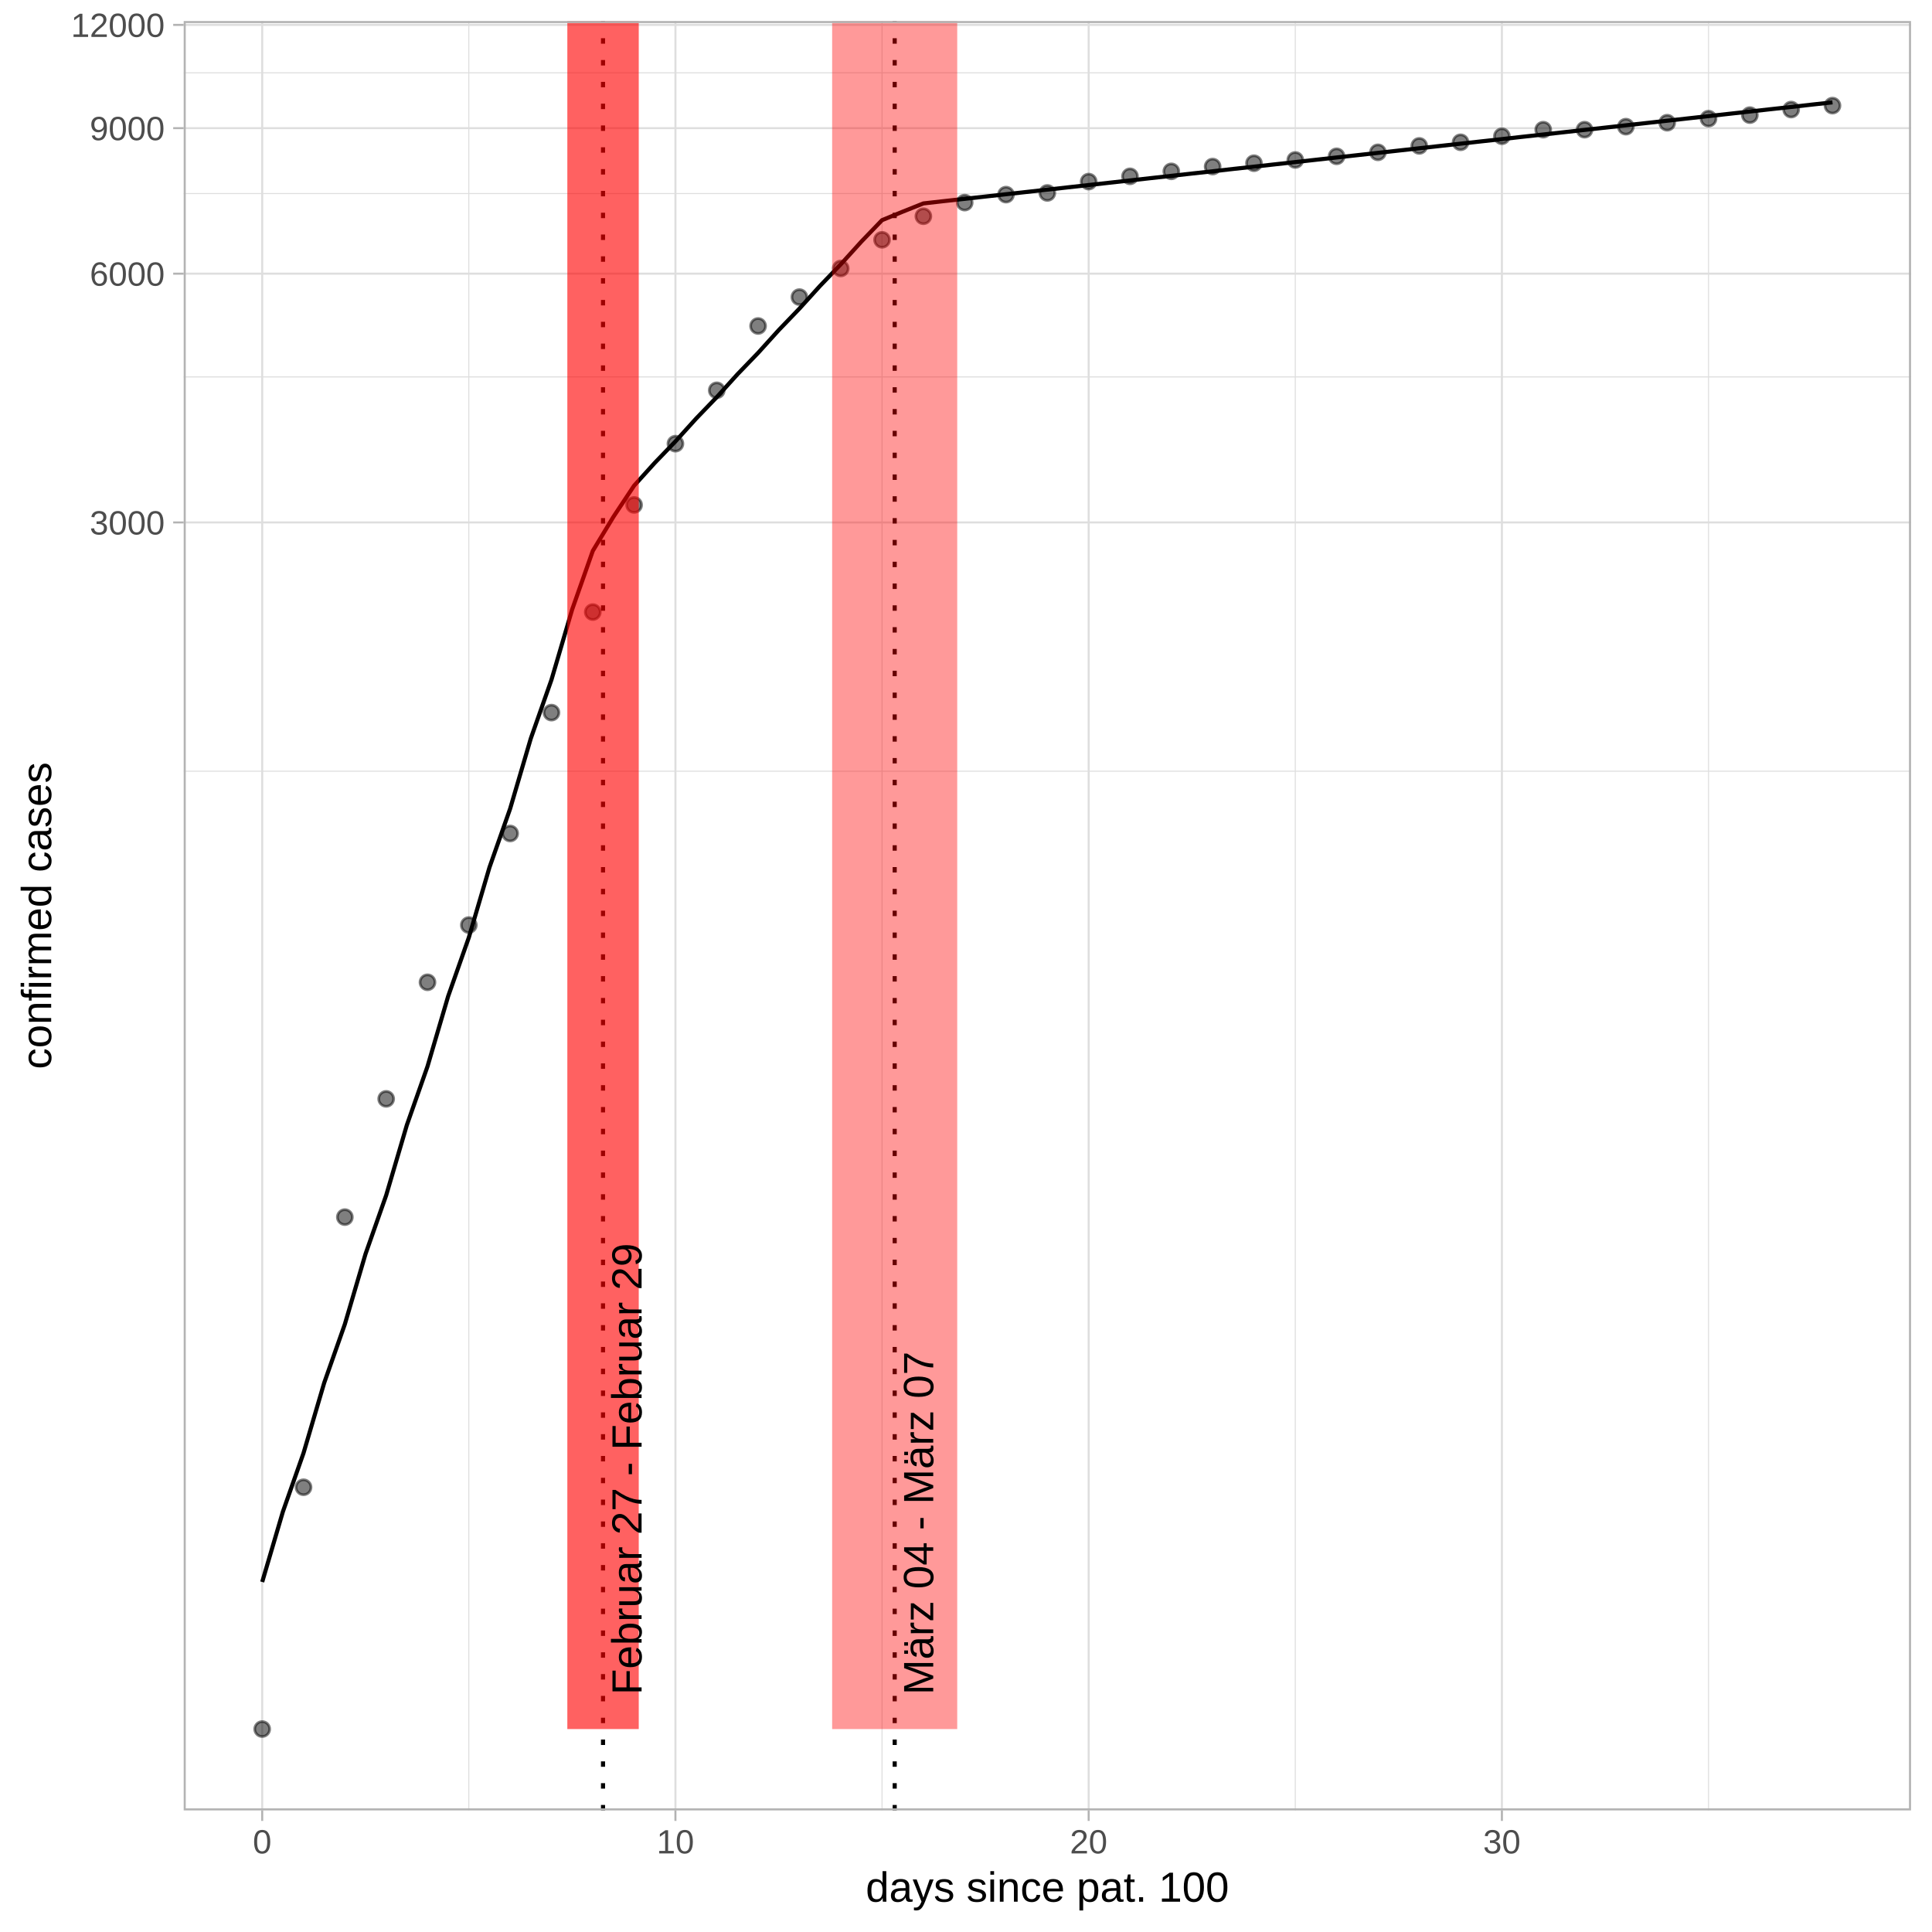
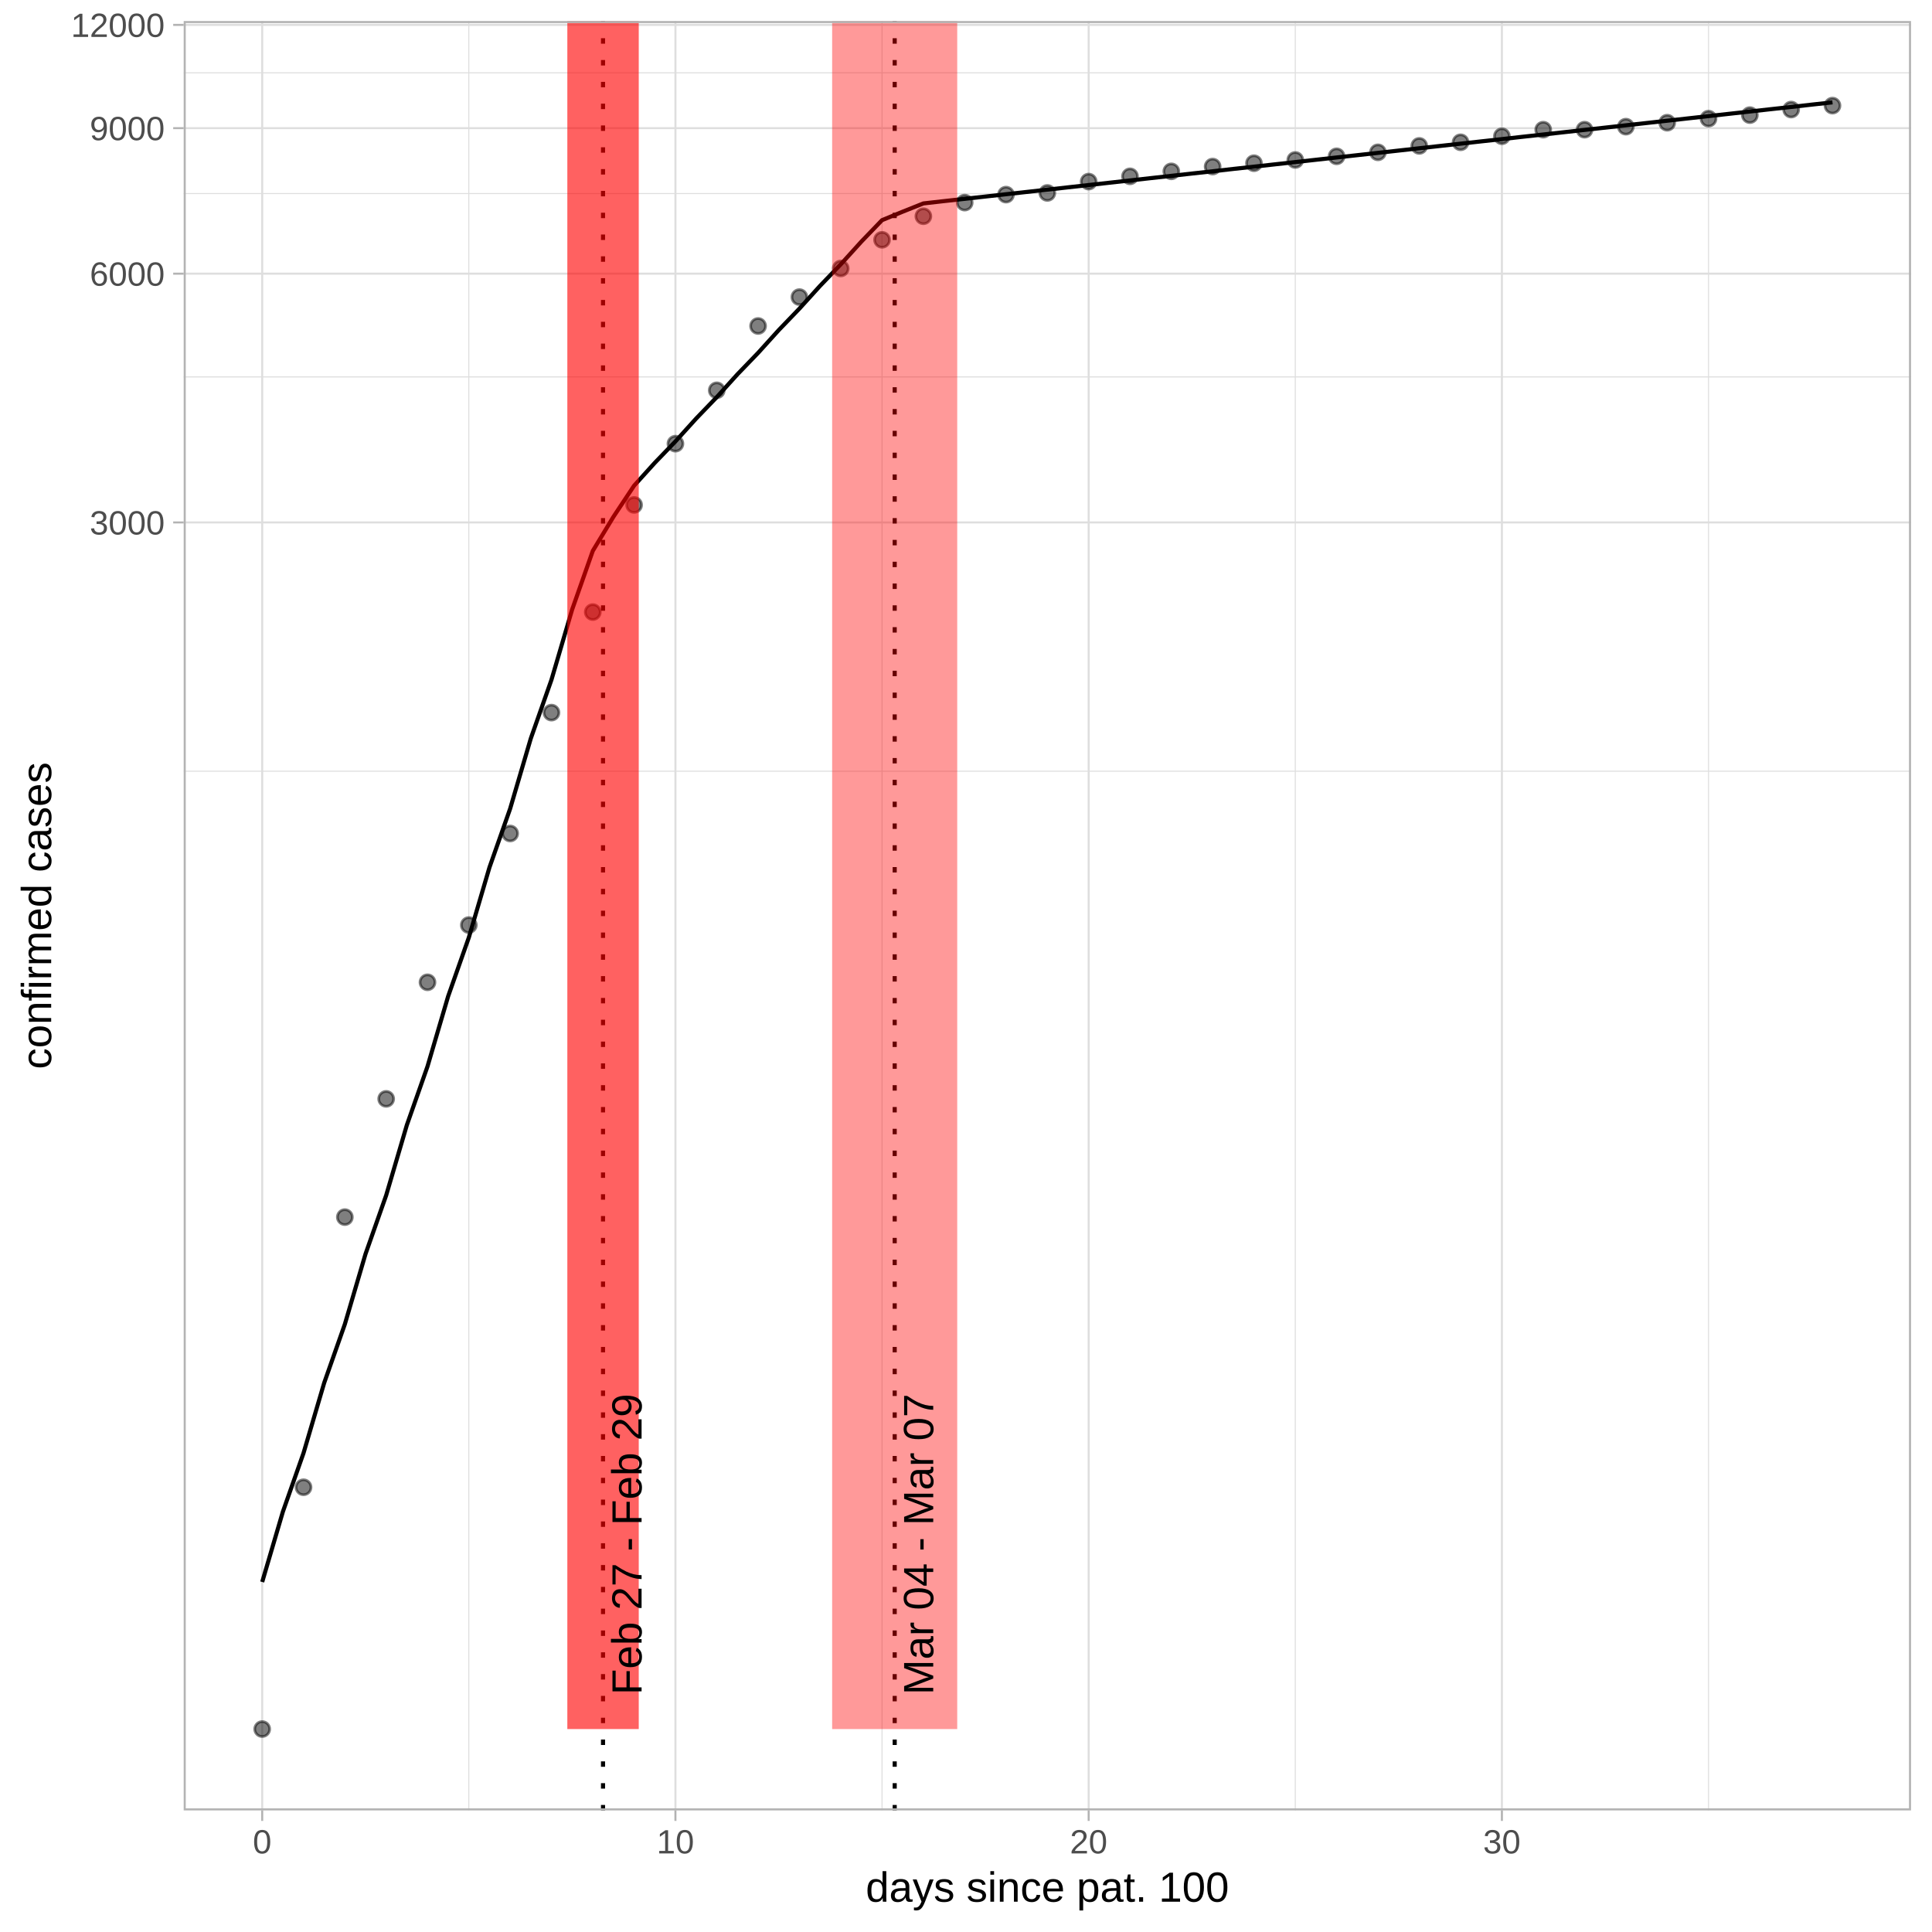
<svg xmlns="http://www.w3.org/2000/svg" viewBox="0 0 504.00 504.00">
  <defs>
    <style type="text/css">
    line, polyline, polygon, path, rect, circle {
      fill: none;
      stroke: #000000;
      stroke-linecap: round;
      stroke-linejoin: round;
      stroke-miterlimit: 10.00;
    }
  </style>
  </defs>
  <rect width="100%" height="100%" style="stroke: none; fill: #FFFFFF;" />
  <rect x="0.00" y="0.00" width="504.00" height="504.00" style="stroke-width: 1.07; stroke: #FFFFFF; fill: #FFFFFF;" />
  <defs>
    <clipPath id="cpNDcuOTJ8NDk4LjUyfDQ3Mi4yOHw1LjQ4">
      <rect x="47.92" y="5.48" width="450.61" height="466.80" />
    </clipPath>
  </defs>
  <rect x="47.92" y="5.48" width="450.61" height="466.80" style="stroke-width: 1.07; stroke: none; fill: #FFFFFF;" clip-path="url(#cpNDcuOTJ8NDk4LjUyfDQ3Mi4yOHw1LjQ4)" />
  <polyline points="47.92,201.18 498.52,201.18 " style="stroke-width: 0.27; stroke: #DEDEDE; stroke-linecap: butt;" clip-path="url(#cpNDcuOTJ8NDk4LjUyfDQ3Mi4yOHw1LjQ4)" />
  <polyline points="47.92,98.32 498.52,98.32 " style="stroke-width: 0.27; stroke: #DEDEDE; stroke-linecap: butt;" clip-path="url(#cpNDcuOTJ8NDk4LjUyfDQ3Mi4yOHw1LjQ4)" />
  <polyline points="47.92,50.50 498.52,50.50 " style="stroke-width: 0.27; stroke: #DEDEDE; stroke-linecap: butt;" clip-path="url(#cpNDcuOTJ8NDk4LjUyfDQ3Mi4yOHw1LjQ4)" />
  <polyline points="47.92,18.99 498.52,18.99 " style="stroke-width: 0.27; stroke: #DEDEDE; stroke-linecap: butt;" clip-path="url(#cpNDcuOTJ8NDk4LjUyfDQ3Mi4yOHw1LjQ4)" />
  <polyline points="122.30,472.28 122.30,5.48 " style="stroke-width: 0.27; stroke: #DEDEDE; stroke-linecap: butt;" clip-path="url(#cpNDcuOTJ8NDk4LjUyfDQ3Mi4yOHw1LjQ4)" />
  <polyline points="230.10,472.28 230.10,5.48 " style="stroke-width: 0.27; stroke: #DEDEDE; stroke-linecap: butt;" clip-path="url(#cpNDcuOTJ8NDk4LjUyfDQ3Mi4yOHw1LjQ4)" />
  <polyline points="337.90,472.28 337.90,5.48 " style="stroke-width: 0.27; stroke: #DEDEDE; stroke-linecap: butt;" clip-path="url(#cpNDcuOTJ8NDk4LjUyfDQ3Mi4yOHw1LjQ4)" />
  <polyline points="445.70,472.28 445.70,5.48 " style="stroke-width: 0.27; stroke: #DEDEDE; stroke-linecap: butt;" clip-path="url(#cpNDcuOTJ8NDk4LjUyfDQ3Mi4yOHw1LjQ4)" />
  <polyline points="47.92,136.29 498.52,136.29 " style="stroke-width: 0.53; stroke: #DEDEDE; stroke-linecap: butt;" clip-path="url(#cpNDcuOTJ8NDk4LjUyfDQ3Mi4yOHw1LjQ4)" />
  <polyline points="47.92,71.39 498.52,71.39 " style="stroke-width: 0.53; stroke: #DEDEDE; stroke-linecap: butt;" clip-path="url(#cpNDcuOTJ8NDk4LjUyfDQ3Mi4yOHw1LjQ4)" />
  <polyline points="47.92,33.43 498.52,33.43 " style="stroke-width: 0.53; stroke: #DEDEDE; stroke-linecap: butt;" clip-path="url(#cpNDcuOTJ8NDk4LjUyfDQ3Mi4yOHw1LjQ4)" />
  <polyline points="47.92,6.49 498.52,6.49 " style="stroke-width: 0.53; stroke: #DEDEDE; stroke-linecap: butt;" clip-path="url(#cpNDcuOTJ8NDk4LjUyfDQ3Mi4yOHw1LjQ4)" />
  <polyline points="68.40,472.28 68.40,5.48 " style="stroke-width: 0.53; stroke: #DEDEDE; stroke-linecap: butt;" clip-path="url(#cpNDcuOTJ8NDk4LjUyfDQ3Mi4yOHw1LjQ4)" />
  <polyline points="176.20,472.28 176.20,5.48 " style="stroke-width: 0.53; stroke: #DEDEDE; stroke-linecap: butt;" clip-path="url(#cpNDcuOTJ8NDk4LjUyfDQ3Mi4yOHw1LjQ4)" />
  <polyline points="284.00,472.28 284.00,5.48 " style="stroke-width: 0.53; stroke: #DEDEDE; stroke-linecap: butt;" clip-path="url(#cpNDcuOTJ8NDk4LjUyfDQ3Mi4yOHw1LjQ4)" />
  <polyline points="391.80,472.28 391.80,5.48 " style="stroke-width: 0.53; stroke: #DEDEDE; stroke-linecap: butt;" clip-path="url(#cpNDcuOTJ8NDk4LjUyfDQ3Mi4yOHw1LjQ4)" />
  <circle cx="68.40" cy="451.06" r="1.95" style="stroke-width: 0.71; stroke: #000000; stroke-opacity: 0.50; fill: #000000; fill-opacity: 0.50;" clip-path="url(#cpNDcuOTJ8NDk4LjUyfDQ3Mi4yOHw1LjQ4)" />
  <circle cx="79.18" cy="387.98" r="1.95" style="stroke-width: 0.71; stroke: #000000; stroke-opacity: 0.50; fill: #000000; fill-opacity: 0.50;" clip-path="url(#cpNDcuOTJ8NDk4LjUyfDQ3Mi4yOHw1LjQ4)" />
  <circle cx="89.96" cy="317.51" r="1.95" style="stroke-width: 0.71; stroke: #000000; stroke-opacity: 0.50; fill: #000000; fill-opacity: 0.50;" clip-path="url(#cpNDcuOTJ8NDk4LjUyfDQ3Mi4yOHw1LjQ4)" />
  <circle cx="100.74" cy="286.66" r="1.95" style="stroke-width: 0.71; stroke: #000000; stroke-opacity: 0.50; fill: #000000; fill-opacity: 0.50;" clip-path="url(#cpNDcuOTJ8NDk4LjUyfDQ3Mi4yOHw1LjQ4)" />
  <circle cx="111.52" cy="256.25" r="1.95" style="stroke-width: 0.71; stroke: #000000; stroke-opacity: 0.50; fill: #000000; fill-opacity: 0.50;" clip-path="url(#cpNDcuOTJ8NDk4LjUyfDQ3Mi4yOHw1LjQ4)" />
  <circle cx="122.30" cy="241.32" r="1.95" style="stroke-width: 0.71; stroke: #000000; stroke-opacity: 0.50; fill: #000000; fill-opacity: 0.50;" clip-path="url(#cpNDcuOTJ8NDk4LjUyfDQ3Mi4yOHw1LjQ4)" />
  <circle cx="133.08" cy="217.43" r="1.95" style="stroke-width: 0.71; stroke: #000000; stroke-opacity: 0.50; fill: #000000; fill-opacity: 0.50;" clip-path="url(#cpNDcuOTJ8NDk4LjUyfDQ3Mi4yOHw1LjQ4)" />
  <circle cx="143.86" cy="185.90" r="1.95" style="stroke-width: 0.71; stroke: #000000; stroke-opacity: 0.50; fill: #000000; fill-opacity: 0.50;" clip-path="url(#cpNDcuOTJ8NDk4LjUyfDQ3Mi4yOHw1LjQ4)" />
  <circle cx="154.64" cy="159.67" r="1.95" style="stroke-width: 0.71; stroke: #000000; stroke-opacity: 0.50; fill: #000000; fill-opacity: 0.50;" clip-path="url(#cpNDcuOTJ8NDk4LjUyfDQ3Mi4yOHw1LjQ4)" />
  <circle cx="165.42" cy="131.72" r="1.95" style="stroke-width: 0.71; stroke: #000000; stroke-opacity: 0.50; fill: #000000; fill-opacity: 0.50;" clip-path="url(#cpNDcuOTJ8NDk4LjUyfDQ3Mi4yOHw1LjQ4)" />
  <circle cx="176.20" cy="115.74" r="1.95" style="stroke-width: 0.71; stroke: #000000; stroke-opacity: 0.50; fill: #000000; fill-opacity: 0.50;" clip-path="url(#cpNDcuOTJ8NDk4LjUyfDQ3Mi4yOHw1LjQ4)" />
  <circle cx="186.98" cy="101.82" r="1.95" style="stroke-width: 0.71; stroke: #000000; stroke-opacity: 0.50; fill: #000000; fill-opacity: 0.50;" clip-path="url(#cpNDcuOTJ8NDk4LjUyfDQ3Mi4yOHw1LjQ4)" />
  <circle cx="197.76" cy="85.04" r="1.95" style="stroke-width: 0.71; stroke: #000000; stroke-opacity: 0.50; fill: #000000; fill-opacity: 0.50;" clip-path="url(#cpNDcuOTJ8NDk4LjUyfDQ3Mi4yOHw1LjQ4)" />
  <circle cx="208.54" cy="77.50" r="1.95" style="stroke-width: 0.71; stroke: #000000; stroke-opacity: 0.50; fill: #000000; fill-opacity: 0.50;" clip-path="url(#cpNDcuOTJ8NDk4LjUyfDQ3Mi4yOHw1LjQ4)" />
  <circle cx="219.32" cy="70.03" r="1.95" style="stroke-width: 0.71; stroke: #000000; stroke-opacity: 0.50; fill: #000000; fill-opacity: 0.50;" clip-path="url(#cpNDcuOTJ8NDk4LjUyfDQ3Mi4yOHw1LjQ4)" />
  <circle cx="230.10" cy="62.56" r="1.95" style="stroke-width: 0.71; stroke: #000000; stroke-opacity: 0.50; fill: #000000; fill-opacity: 0.50;" clip-path="url(#cpNDcuOTJ8NDk4LjUyfDQ3Mi4yOHw1LjQ4)" />
  <circle cx="240.88" cy="56.41" r="1.95" style="stroke-width: 0.71; stroke: #000000; stroke-opacity: 0.50; fill: #000000; fill-opacity: 0.50;" clip-path="url(#cpNDcuOTJ8NDk4LjUyfDQ3Mi4yOHw1LjQ4)" />
  <circle cx="251.66" cy="52.85" r="1.95" style="stroke-width: 0.71; stroke: #000000; stroke-opacity: 0.50; fill: #000000; fill-opacity: 0.50;" clip-path="url(#cpNDcuOTJ8NDk4LjUyfDQ3Mi4yOHw1LjQ4)" />
  <circle cx="262.44" cy="50.77" r="1.95" style="stroke-width: 0.71; stroke: #000000; stroke-opacity: 0.50; fill: #000000; fill-opacity: 0.50;" clip-path="url(#cpNDcuOTJ8NDk4LjUyfDQ3Mi4yOHw1LjQ4)" />
  <circle cx="273.22" cy="50.33" r="1.95" style="stroke-width: 0.71; stroke: #000000; stroke-opacity: 0.50; fill: #000000; fill-opacity: 0.50;" clip-path="url(#cpNDcuOTJ8NDk4LjUyfDQ3Mi4yOHw1LjQ4)" />
  <circle cx="284.00" cy="47.37" r="1.95" style="stroke-width: 0.71; stroke: #000000; stroke-opacity: 0.50; fill: #000000; fill-opacity: 0.50;" clip-path="url(#cpNDcuOTJ8NDk4LjUyfDQ3Mi4yOHw1LjQ4)" />
  <circle cx="294.78" cy="46.00" r="1.95" style="stroke-width: 0.71; stroke: #000000; stroke-opacity: 0.50; fill: #000000; fill-opacity: 0.50;" clip-path="url(#cpNDcuOTJ8NDk4LjUyfDQ3Mi4yOHw1LjQ4)" />
  <circle cx="305.56" cy="44.70" r="1.95" style="stroke-width: 0.71; stroke: #000000; stroke-opacity: 0.50; fill: #000000; fill-opacity: 0.50;" clip-path="url(#cpNDcuOTJ8NDk4LjUyfDQ3Mi4yOHw1LjQ4)" />
  <circle cx="316.34" cy="43.45" r="1.95" style="stroke-width: 0.71; stroke: #000000; stroke-opacity: 0.50; fill: #000000; fill-opacity: 0.50;" clip-path="url(#cpNDcuOTJ8NDk4LjUyfDQ3Mi4yOHw1LjQ4)" />
  <circle cx="327.12" cy="42.58" r="1.95" style="stroke-width: 0.71; stroke: #000000; stroke-opacity: 0.50; fill: #000000; fill-opacity: 0.50;" clip-path="url(#cpNDcuOTJ8NDk4LjUyfDQ3Mi4yOHw1LjQ4)" />
  <circle cx="337.90" cy="41.73" r="1.95" style="stroke-width: 0.71; stroke: #000000; stroke-opacity: 0.50; fill: #000000; fill-opacity: 0.50;" clip-path="url(#cpNDcuOTJ8NDk4LjUyfDQ3Mi4yOHw1LjQ4)" />
  <circle cx="348.68" cy="40.78" r="1.95" style="stroke-width: 0.71; stroke: #000000; stroke-opacity: 0.50; fill: #000000; fill-opacity: 0.50;" clip-path="url(#cpNDcuOTJ8NDk4LjUyfDQ3Mi4yOHw1LjQ4)" />
  <circle cx="359.46" cy="39.74" r="1.95" style="stroke-width: 0.71; stroke: #000000; stroke-opacity: 0.50; fill: #000000; fill-opacity: 0.50;" clip-path="url(#cpNDcuOTJ8NDk4LjUyfDQ3Mi4yOHw1LjQ4)" />
  <circle cx="370.24" cy="38.06" r="1.95" style="stroke-width: 0.71; stroke: #000000; stroke-opacity: 0.50; fill: #000000; fill-opacity: 0.50;" clip-path="url(#cpNDcuOTJ8NDk4LjUyfDQ3Mi4yOHw1LjQ4)" />
  <circle cx="381.02" cy="37.12" r="1.95" style="stroke-width: 0.71; stroke: #000000; stroke-opacity: 0.50; fill: #000000; fill-opacity: 0.50;" clip-path="url(#cpNDcuOTJ8NDk4LjUyfDQ3Mi4yOHw1LjQ4)" />
  <circle cx="391.80" cy="35.54" r="1.95" style="stroke-width: 0.71; stroke: #000000; stroke-opacity: 0.50; fill: #000000; fill-opacity: 0.50;" clip-path="url(#cpNDcuOTJ8NDk4LjUyfDQ3Mi4yOHw1LjQ4)" />
  <circle cx="402.58" cy="33.83" r="1.95" style="stroke-width: 0.71; stroke: #000000; stroke-opacity: 0.50; fill: #000000; fill-opacity: 0.50;" clip-path="url(#cpNDcuOTJ8NDk4LjUyfDQ3Mi4yOHw1LjQ4)" />
  <circle cx="413.36" cy="33.83" r="1.95" style="stroke-width: 0.71; stroke: #000000; stroke-opacity: 0.50; fill: #000000; fill-opacity: 0.50;" clip-path="url(#cpNDcuOTJ8NDk4LjUyfDQ3Mi4yOHw1LjQ4)" />
  <circle cx="424.14" cy="33.04" r="1.95" style="stroke-width: 0.71; stroke: #000000; stroke-opacity: 0.50; fill: #000000; fill-opacity: 0.50;" clip-path="url(#cpNDcuOTJ8NDk4LjUyfDQ3Mi4yOHw1LjQ4)" />
  <circle cx="434.92" cy="32.01" r="1.95" style="stroke-width: 0.71; stroke: #000000; stroke-opacity: 0.50; fill: #000000; fill-opacity: 0.50;" clip-path="url(#cpNDcuOTJ8NDk4LjUyfDQ3Mi4yOHw1LjQ4)" />
  <circle cx="445.70" cy="30.95" r="1.95" style="stroke-width: 0.71; stroke: #000000; stroke-opacity: 0.50; fill: #000000; fill-opacity: 0.50;" clip-path="url(#cpNDcuOTJ8NDk4LjUyfDQ3Mi4yOHw1LjQ4)" />
  <circle cx="456.48" cy="30.03" r="1.95" style="stroke-width: 0.71; stroke: #000000; stroke-opacity: 0.50; fill: #000000; fill-opacity: 0.50;" clip-path="url(#cpNDcuOTJ8NDk4LjUyfDQ3Mi4yOHw1LjQ4)" />
  <circle cx="467.26" cy="28.58" r="1.95" style="stroke-width: 0.71; stroke: #000000; stroke-opacity: 0.50; fill: #000000; fill-opacity: 0.50;" clip-path="url(#cpNDcuOTJ8NDk4LjUyfDQ3Mi4yOHw1LjQ4)" />
  <circle cx="478.04" cy="27.55" r="1.95" style="stroke-width: 0.71; stroke: #000000; stroke-opacity: 0.50; fill: #000000; fill-opacity: 0.50;" clip-path="url(#cpNDcuOTJ8NDk4LjUyfDQ3Mi4yOHw1LjQ4)" />
  <polyline points="68.40,412.69 73.79,394.37 79.18,379.06 84.57,360.75 89.96,345.44 95.35,327.13 100.74,311.82 106.13,293.51 111.52,278.20 116.91,259.89 122.30,244.58 127.69,226.27 133.08,210.96 138.47,192.64 143.86,177.33 149.25,159.02 154.64,143.71 160.03,134.81 165.42,126.69 170.81,120.74 176.20,115.15 181.59,109.20 186.98,103.60 192.37,97.65 197.76,92.06 203.15,86.11 208.54,80.51 213.93,74.57 219.32,68.97 224.71,63.02 230.10,57.43 235.49,55.22 240.88,53.07 246.27,52.46 251.66,51.87 257.05,51.27 262.44,50.67 267.83,50.07 273.22,49.47 278.61,48.87 284.00,48.27 289.39,47.67 294.78,47.07 300.17,46.47 305.56,45.87 310.95,45.27 316.34,44.68 321.73,44.07 327.12,43.48 332.51,42.88 337.90,42.28 343.29,41.68 348.68,41.08 354.07,40.48 359.46,39.88 364.85,39.28 370.24,38.68 375.63,38.08 381.02,37.48 386.41,36.88 391.80,36.29 397.19,35.68 402.58,35.09 407.97,34.49 413.36,33.89 418.75,33.29 424.14,32.69 429.53,32.09 434.92,31.49 440.31,30.89 445.70,30.29 451.09,29.69 456.48,29.09 461.87,28.49 467.26,27.90 472.65,27.29 478.04,26.70 " style="stroke-width: 1.07; stroke-linecap: butt;" clip-path="url(#cpNDcuOTJ8NDk4LjUyfDQ3Mi4yOHw1LjQ4)" />
  <polyline points="157.31,472.28 157.31,153.64 157.31,90.31 157.31,52.88 157.31,26.21 157.31,5.48 " style="stroke-width: 1.07; stroke-dasharray: 1.42,4.27; stroke-linecap: butt;" clip-path="url(#cpNDcuOTJ8NDk4LjUyfDQ3Mi4yOHw1LjQ4)" />
  <polyline points="233.40,472.28 233.40,153.64 233.40,90.31 233.40,52.88 233.40,26.21 233.40,5.48 " style="stroke-width: 1.07; stroke-dasharray: 1.42,4.27; stroke-linecap: butt;" clip-path="url(#cpNDcuOTJ8NDk4LjUyfDQ3Mi4yOHw1LjQ4)" />
  <polygon points="148.00,5.48 152.66,5.48 157.31,5.48 161.97,5.48 166.63,5.48 166.63,32.15 166.63,69.58 166.63,132.90 166.63,451.06 161.97,451.06 157.31,451.06 152.66,451.06 148.00,451.06 148.00,132.90 148.00,69.58 148.00,32.15 148.00,5.48 " style="stroke-width: 1.07; stroke: none; fill: #FF0000; fill-opacity: 0.62;" clip-path="url(#cpNDcuOTJ8NDk4LjUyfDQ3Mi4yOHw1LjQ4)" />
  <polygon points="217.08,5.48 221.74,5.48 226.40,5.48 231.06,5.48 235.73,5.48 240.39,5.48 245.05,5.48 249.71,5.48 249.71,32.15 249.71,69.58 249.71,132.90 249.71,451.06 245.05,451.06 240.39,451.06 235.73,451.06 231.06,451.06 226.40,451.06 221.74,451.06 217.08,451.06 217.08,132.90 217.08,69.58 217.08,32.15 217.08,5.48 " style="stroke-width: 1.07; stroke: none; fill: #FF0000; fill-opacity: 0.40;" clip-path="url(#cpNDcuOTJ8NDk4LjUyfDQ3Mi4yOHw1LjQ4)" />
  <g clip-path="url(#cpNDcuOTJ8NDk4LjUyfDQ3Mi4yOHw1LjQ4)">
-     <text transform="translate(167.37,442.13) rotate(-90)" style="font-size: 11.04px; font-family: Arial;" textLength="123.95px" lengthAdjust="spacing">Februar 27  -  Februar 29</text>
+     <text transform="translate(167.37,442.13) rotate(-90)" style="font-size: 11.04px; font-family: Arial;" textLength="84.68px" lengthAdjust="spacing">Feb 27  -  Feb 29</text>
  </g>
  <g clip-path="url(#cpNDcuOTJ8NDk4LjUyfDQ3Mi4yOHw1LjQ4)">
-     <text transform="translate(243.45,442.13) rotate(-90)" style="font-size: 11.04px; font-family: Arial;" textLength="95.70px" lengthAdjust="spacing">März 04  -  März 07</text>
+     <text transform="translate(243.45,442.13) rotate(-90)" style="font-size: 11.04px; font-family: Arial;" textLength="84.66px" lengthAdjust="spacing">Mar 04  -  Mar 07</text>
  </g>
  <rect x="47.92" y="5.48" width="450.61" height="466.80" style="stroke-width: 1.07; stroke: #B3B3B3;" clip-path="url(#cpNDcuOTJ8NDk4LjUyfDQ3Mi4yOHw1LjQ4)" />
  <defs>
    <clipPath id="cpMC4wMHw1MDQuMDB8NTA0LjAwfDAuMDA=">
      <rect x="0.00" y="0.00" width="504.00" height="504.00" />
    </clipPath>
  </defs>
  <g clip-path="url(#cpMC4wMHw1MDQuMDB8NTA0LjAwfDAuMDA=)">
    <text x="23.41" y="139.44" style="font-size: 8.80px; fill: #4D4D4D; font-family: Arial;" textLength="19.58px" lengthAdjust="spacing">3000</text>
  </g>
  <g clip-path="url(#cpMC4wMHw1MDQuMDB8NTA0LjAwfDAuMDA=)">
    <text x="23.41" y="74.54" style="font-size: 8.80px; fill: #4D4D4D; font-family: Arial;" textLength="19.58px" lengthAdjust="spacing">6000</text>
  </g>
  <g clip-path="url(#cpMC4wMHw1MDQuMDB8NTA0LjAwfDAuMDA=)">
    <text x="23.41" y="36.58" style="font-size: 8.80px; fill: #4D4D4D; font-family: Arial;" textLength="19.58px" lengthAdjust="spacing">9000</text>
  </g>
  <g clip-path="url(#cpMC4wMHw1MDQuMDB8NTA0LjAwfDAuMDA=)">
    <text x="18.51" y="9.64" style="font-size: 8.80px; fill: #4D4D4D; font-family: Arial;" textLength="24.47px" lengthAdjust="spacing">12000</text>
  </g>
  <polyline points="45.18,136.29 47.92,136.29 " style="stroke-width: 0.53; stroke: #B3B3B3; stroke-linecap: butt;" clip-path="url(#cpMC4wMHw1MDQuMDB8NTA0LjAwfDAuMDA=)" />
  <polyline points="45.18,71.39 47.92,71.39 " style="stroke-width: 0.53; stroke: #B3B3B3; stroke-linecap: butt;" clip-path="url(#cpMC4wMHw1MDQuMDB8NTA0LjAwfDAuMDA=)" />
  <polyline points="45.18,33.43 47.92,33.43 " style="stroke-width: 0.53; stroke: #B3B3B3; stroke-linecap: butt;" clip-path="url(#cpMC4wMHw1MDQuMDB8NTA0LjAwfDAuMDA=)" />
  <polyline points="45.18,6.49 47.92,6.49 " style="stroke-width: 0.53; stroke: #B3B3B3; stroke-linecap: butt;" clip-path="url(#cpMC4wMHw1MDQuMDB8NTA0LjAwfDAuMDA=)" />
  <polyline points="68.40,475.02 68.40,472.28 " style="stroke-width: 0.53; stroke: #B3B3B3; stroke-linecap: butt;" clip-path="url(#cpMC4wMHw1MDQuMDB8NTA0LjAwfDAuMDA=)" />
  <polyline points="176.20,475.02 176.20,472.28 " style="stroke-width: 0.53; stroke: #B3B3B3; stroke-linecap: butt;" clip-path="url(#cpMC4wMHw1MDQuMDB8NTA0LjAwfDAuMDA=)" />
  <polyline points="284.00,475.02 284.00,472.28 " style="stroke-width: 0.53; stroke: #B3B3B3; stroke-linecap: butt;" clip-path="url(#cpMC4wMHw1MDQuMDB8NTA0LjAwfDAuMDA=)" />
  <polyline points="391.80,475.02 391.80,472.28 " style="stroke-width: 0.53; stroke: #B3B3B3; stroke-linecap: butt;" clip-path="url(#cpMC4wMHw1MDQuMDB8NTA0LjAwfDAuMDA=)" />
  <g clip-path="url(#cpMC4wMHw1MDQuMDB8NTA0LjAwfDAuMDA=)">
    <text x="65.95" y="483.51" style="font-size: 8.80px; fill: #4D4D4D; font-family: Arial;" textLength="4.89px" lengthAdjust="spacing">0</text>
  </g>
  <g clip-path="url(#cpMC4wMHw1MDQuMDB8NTA0LjAwfDAuMDA=)">
    <text x="171.30" y="483.51" style="font-size: 8.80px; fill: #4D4D4D; font-family: Arial;" textLength="9.79px" lengthAdjust="spacing">10</text>
  </g>
  <g clip-path="url(#cpMC4wMHw1MDQuMDB8NTA0LjAwfDAuMDA=)">
    <text x="279.10" y="483.51" style="font-size: 8.80px; fill: #4D4D4D; font-family: Arial;" textLength="9.79px" lengthAdjust="spacing">20</text>
  </g>
  <g clip-path="url(#cpMC4wMHw1MDQuMDB8NTA0LjAwfDAuMDA=)">
    <text x="386.90" y="483.51" style="font-size: 8.80px; fill: #4D4D4D; font-family: Arial;" textLength="9.79px" lengthAdjust="spacing">30</text>
  </g>
  <g clip-path="url(#cpMC4wMHw1MDQuMDB8NTA0LjAwfDAuMDA=)">
    <text x="225.83" y="496.10" style="font-size: 11.00px; font-family: Arial;" textLength="94.78px" lengthAdjust="spacing">days since pat. 100</text>
  </g>
  <g clip-path="url(#cpMC4wMHw1MDQuMDB8NTA0LjAwfDAuMDA=)">
    <text transform="translate(13.35,278.92) rotate(-90)" style="font-size: 11.00px; font-family: Arial;" textLength="80.09px" lengthAdjust="spacing">confirmed cases</text>
  </g>
</svg>
